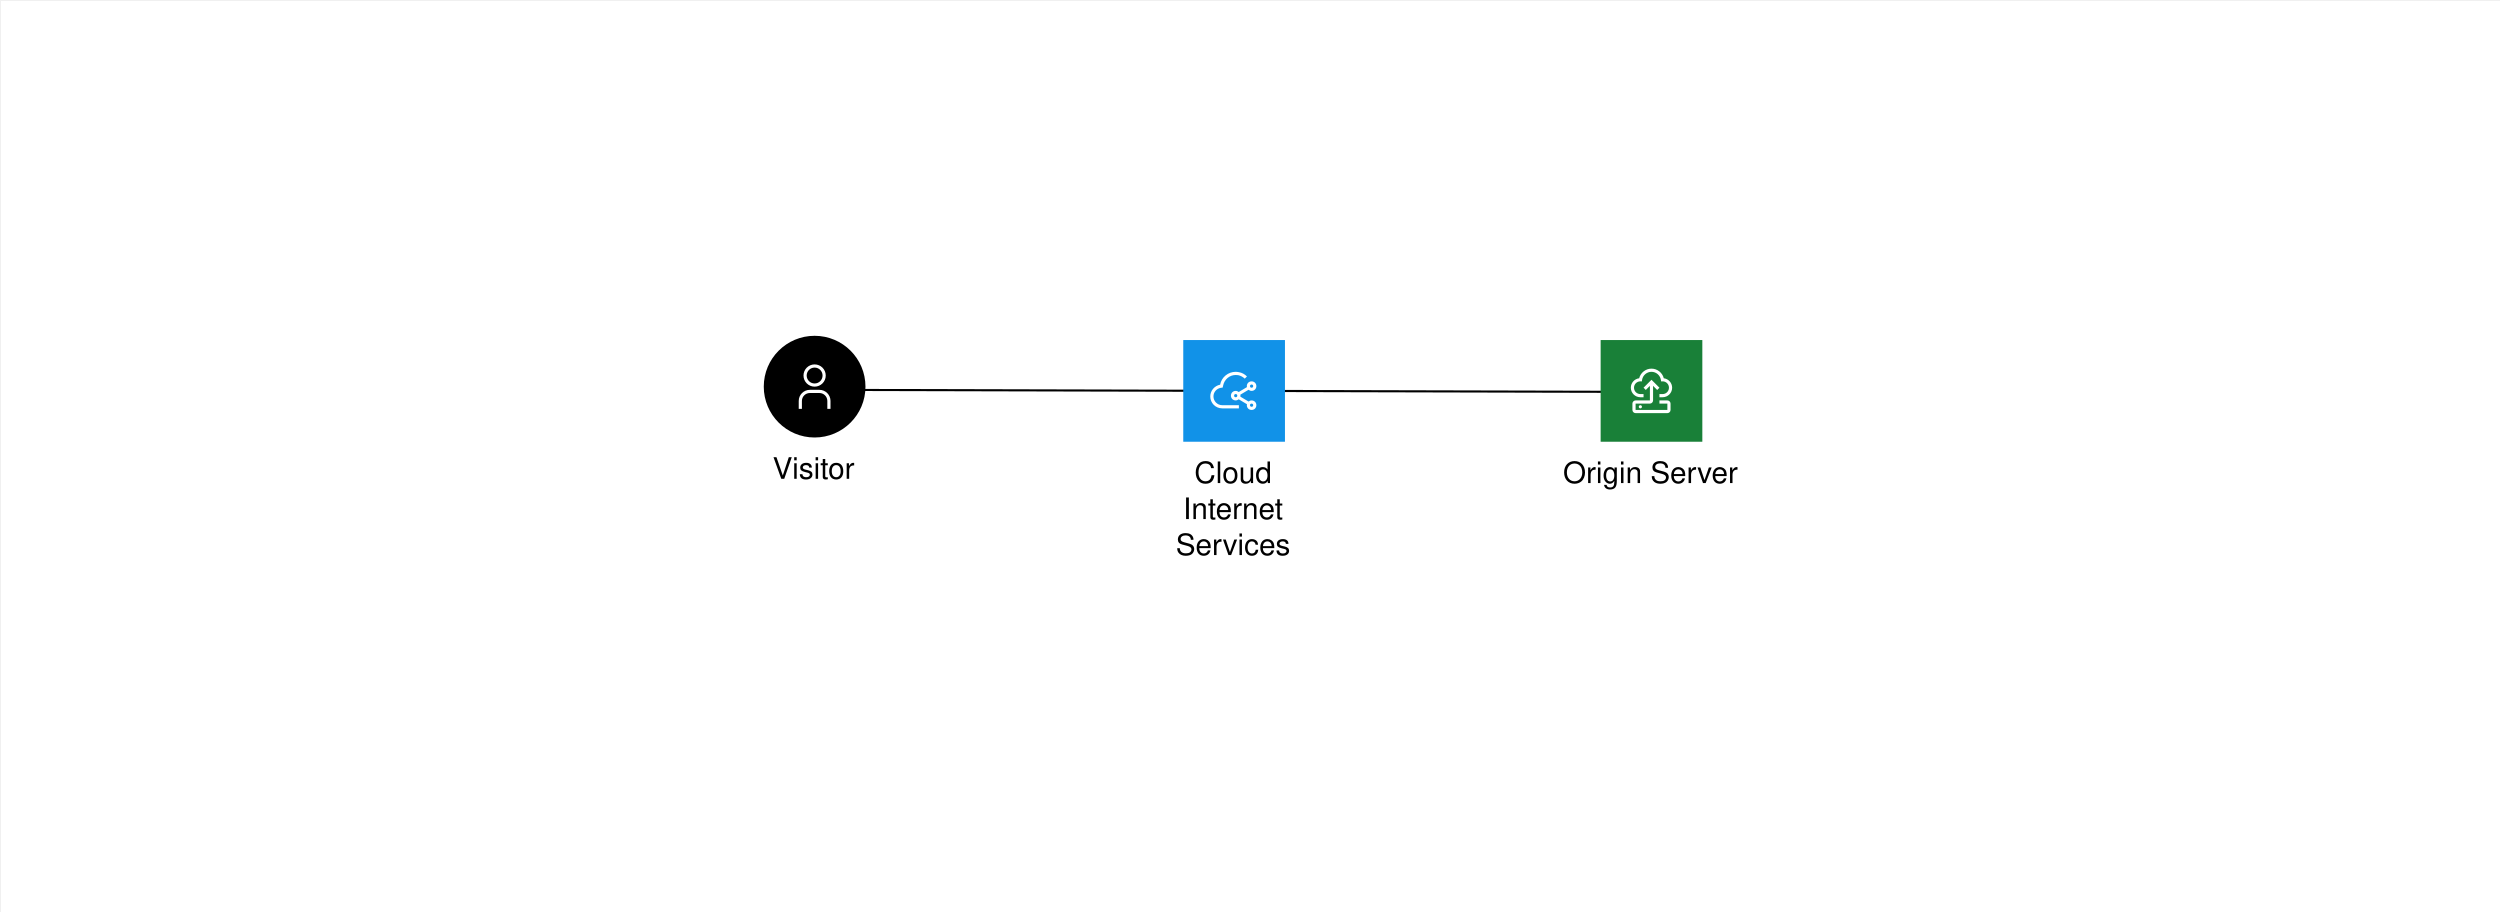
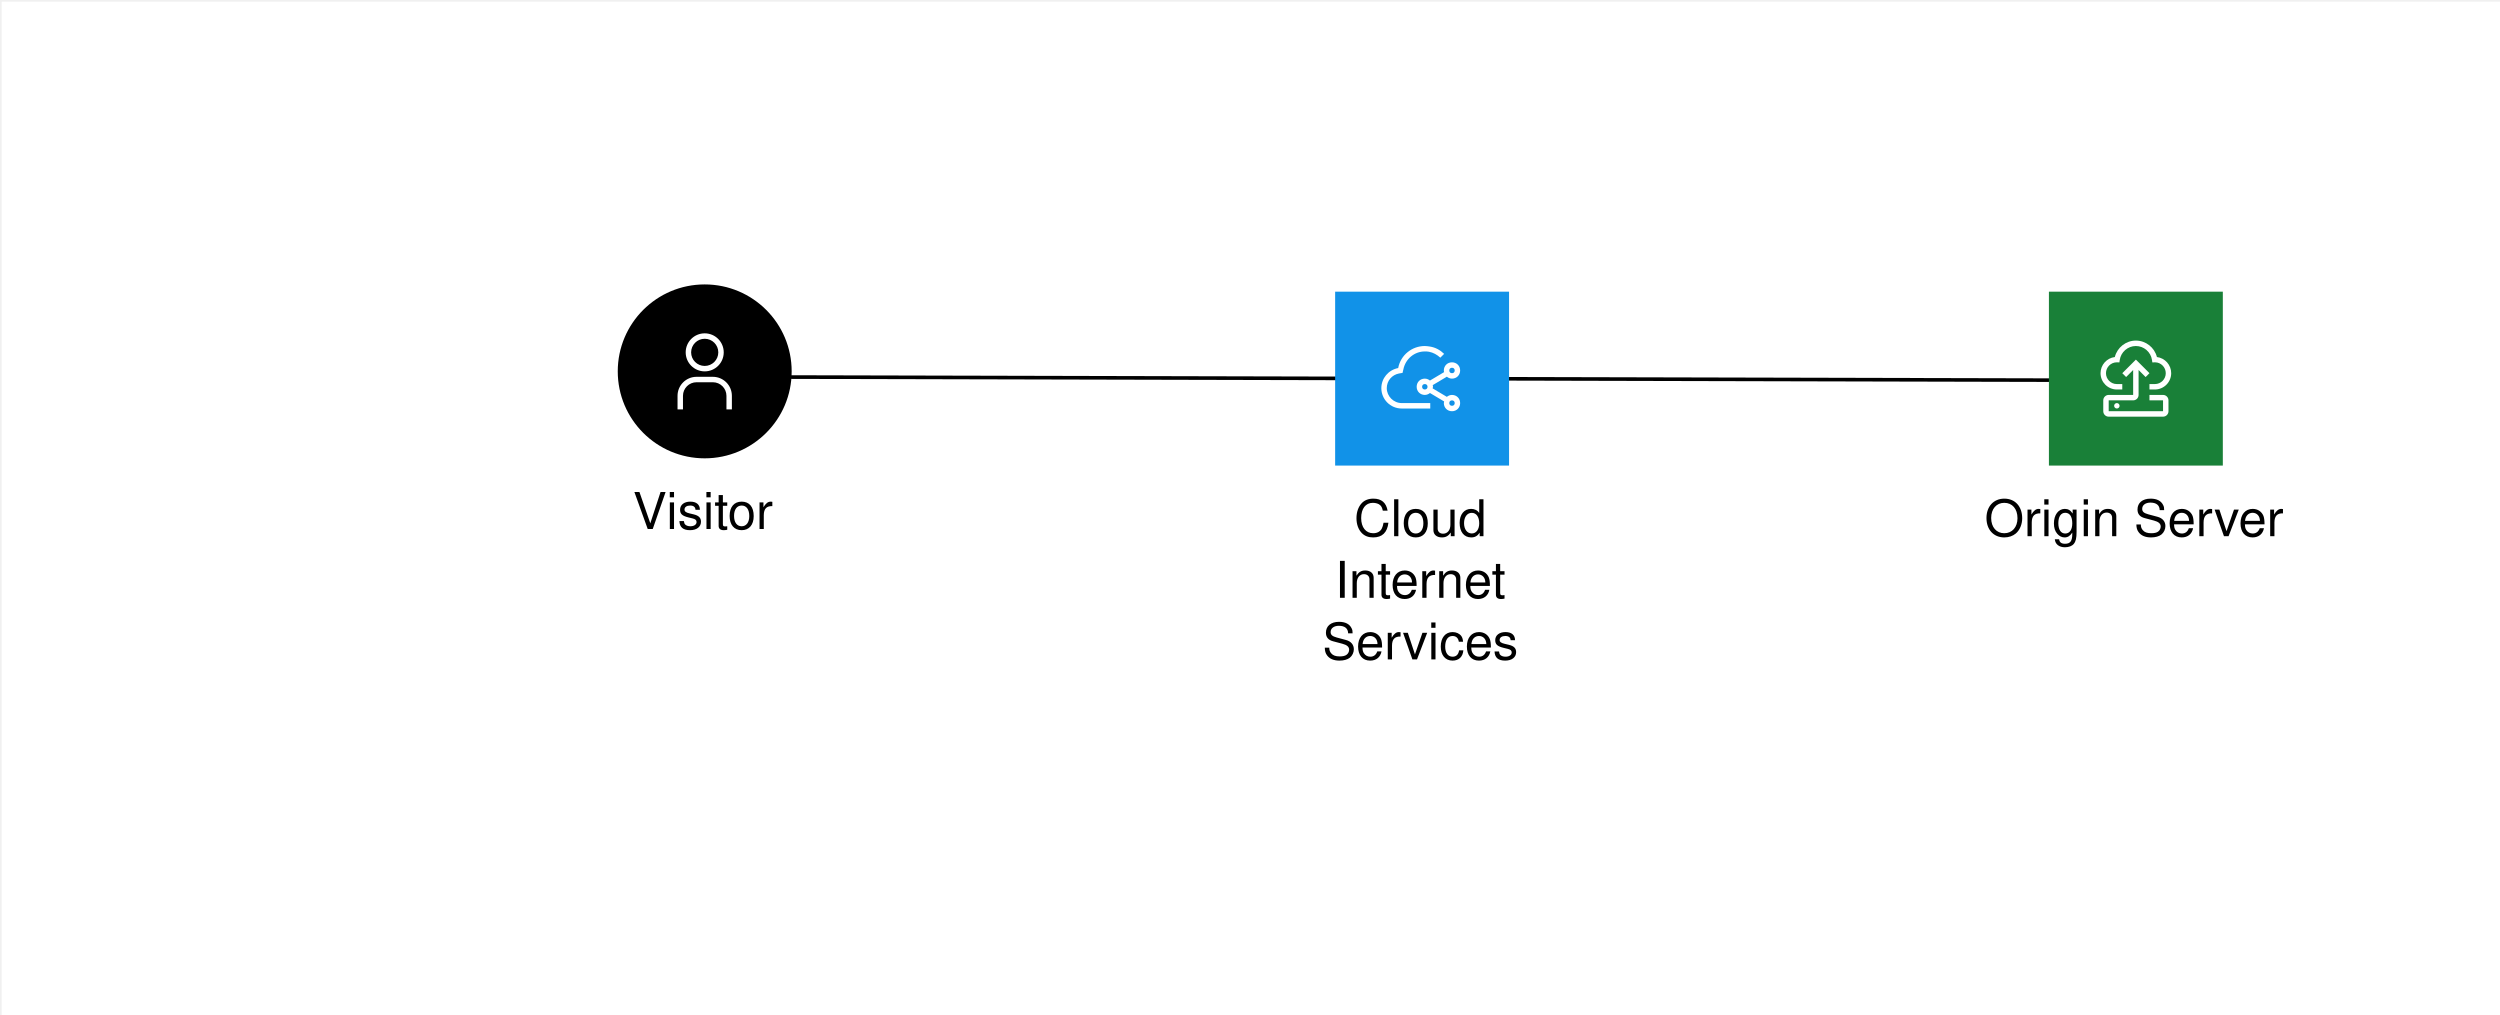
- <svg xmlns="http://www.w3.org/2000/svg" version="1.1" width="1180px" height="430px" viewBox="-0.5 -0.5 1180 430" content="&lt;mxfile host=&quot;Electron&quot; agent=&quot;Mozilla/5.0 (Macintosh; Intel Mac OS X 10_15_7) AppleWebKit/537.36 (KHTML, like Gecko) draw.io/25.0.2 Chrome/128.0.661.186 Electron/32.2.5 Safari/537.36&quot; version=&quot;25.0.2&quot; scale=&quot;1&quot; border=&quot;0&quot;&gt;&#10;  &lt;diagram name=&quot;Page-1&quot; id=&quot;8wTxipBLSAse1nOkmh9F&quot;&gt;&#10;    &lt;mxGraphModel dx=&quot;1821&quot; dy=&quot;2027&quot; grid=&quot;1&quot; gridSize=&quot;10&quot; guides=&quot;1&quot; tooltips=&quot;1&quot; connect=&quot;1&quot; arrows=&quot;1&quot; fold=&quot;1&quot; page=&quot;1&quot; pageScale=&quot;1&quot; pageWidth=&quot;850&quot; pageHeight=&quot;1100&quot; math=&quot;0&quot; shadow=&quot;0&quot;&gt;&#10;      &lt;root&gt;&#10;        &lt;mxCell id=&quot;0&quot; /&gt;&#10;        &lt;mxCell id=&quot;1&quot; parent=&quot;0&quot; /&gt;&#10;        &lt;mxCell id=&quot;o5gOb5EpJ8vd6yiIu7Q0-1&quot; value=&quot;&quot; style=&quot;rounded=0;whiteSpace=wrap;html=1;strokeColor=none;&quot; vertex=&quot;1&quot; parent=&quot;1&quot;&gt;&#10;          &lt;mxGeometry x=&quot;-330&quot; y=&quot;-130&quot; width=&quot;1180&quot; height=&quot;430&quot; as=&quot;geometry&quot; /&gt;&#10;        &lt;/mxCell&gt;&#10;        &lt;mxCell id=&quot;hN0CreysbBGn29C-ZNiO-8&quot; value=&quot;&quot; style=&quot;endArrow=none;html=1;rounded=0;&quot; parent=&quot;1&quot; edge=&quot;1&quot;&gt;&#10;          &lt;mxGeometry width=&quot;50&quot; height=&quot;50&quot; relative=&quot;1&quot; as=&quot;geometry&quot;&gt;&#10;            &lt;mxPoint x=&quot;47&quot; y=&quot;53.5&quot; as=&quot;sourcePoint&quot; /&gt;&#10;            &lt;mxPoint x=&quot;457&quot; y=&quot;54.5&quot; as=&quot;targetPoint&quot; /&gt;&#10;          &lt;/mxGeometry&gt;&#10;        &lt;/mxCell&gt;&#10;        &lt;mxCell id=&quot;hN0CreysbBGn29C-ZNiO-1&quot; value=&quot;Visitor&quot; style=&quot;shape=ellipse;fillColor=#000000;aspect=fixed;resizable=0;labelPosition=center;verticalLabelPosition=bottom;align=center;verticalAlign=top;strokeColor=none;fontSize=14;&quot; parent=&quot;1&quot; vertex=&quot;1&quot;&gt;&#10;          &lt;mxGeometry x=&quot;30&quot; y=&quot;28&quot; width=&quot;48&quot; height=&quot;48&quot; as=&quot;geometry&quot; /&gt;&#10;        &lt;/mxCell&gt;&#10;        &lt;mxCell id=&quot;hN0CreysbBGn29C-ZNiO-2&quot; value=&quot;&quot; style=&quot;fillColor=#ffffff;strokeColor=none;dashed=0;outlineConnect=0;html=1;labelPosition=center;verticalLabelPosition=bottom;verticalAlign=top;part=1;movable=0;resizable=0;rotatable=0;shape=mxgraph.ibm_cloud.user&quot; parent=&quot;hN0CreysbBGn29C-ZNiO-1&quot; vertex=&quot;1&quot;&gt;&#10;          &lt;mxGeometry width=&quot;24&quot; height=&quot;24&quot; relative=&quot;1&quot; as=&quot;geometry&quot;&gt;&#10;            &lt;mxPoint x=&quot;12&quot; y=&quot;12&quot; as=&quot;offset&quot; /&gt;&#10;          &lt;/mxGeometry&gt;&#10;        &lt;/mxCell&gt;&#10;        &lt;mxCell id=&quot;hN0CreysbBGn29C-ZNiO-3&quot; value=&quot;Cloud &amp;#xa;Internet &amp;#xa;Services&quot; style=&quot;shape=rect;fillColor=#1192E8;aspect=fixed;resizable=0;labelPosition=center;verticalLabelPosition=bottom;align=center;verticalAlign=top;strokeColor=none;fontSize=14;&quot; parent=&quot;1&quot; vertex=&quot;1&quot;&gt;&#10;          &lt;mxGeometry x=&quot;228&quot; y=&quot;30&quot; width=&quot;48&quot; height=&quot;48&quot; as=&quot;geometry&quot; /&gt;&#10;        &lt;/mxCell&gt;&#10;        &lt;mxCell id=&quot;hN0CreysbBGn29C-ZNiO-4&quot; value=&quot;&quot; style=&quot;fillColor=#ffffff;strokeColor=none;dashed=0;outlineConnect=0;html=1;labelPosition=center;verticalLabelPosition=bottom;verticalAlign=top;part=1;movable=0;resizable=0;rotatable=0;shape=mxgraph.ibm_cloud.ibm-cloud--internet-services&quot; parent=&quot;hN0CreysbBGn29C-ZNiO-3&quot; vertex=&quot;1&quot;&gt;&#10;          &lt;mxGeometry width=&quot;24&quot; height=&quot;24&quot; relative=&quot;1&quot; as=&quot;geometry&quot;&gt;&#10;            &lt;mxPoint x=&quot;12&quot; y=&quot;12&quot; as=&quot;offset&quot; /&gt;&#10;          &lt;/mxGeometry&gt;&#10;        &lt;/mxCell&gt;&#10;        &lt;mxCell id=&quot;hN0CreysbBGn29C-ZNiO-30&quot; value=&quot;Origin Server&amp;#xa;&quot; style=&quot;shape=rect;fillColor=#198038;aspect=fixed;resizable=0;labelPosition=center;verticalLabelPosition=bottom;align=center;verticalAlign=top;strokeColor=none;fontSize=14;&quot; parent=&quot;1&quot; vertex=&quot;1&quot;&gt;&#10;          &lt;mxGeometry x=&quot;425&quot; y=&quot;30&quot; width=&quot;48&quot; height=&quot;48&quot; as=&quot;geometry&quot; /&gt;&#10;        &lt;/mxCell&gt;&#10;        &lt;mxCell id=&quot;hN0CreysbBGn29C-ZNiO-31&quot; value=&quot;&quot; style=&quot;fillColor=#ffffff;strokeColor=none;dashed=0;outlineConnect=0;html=1;labelPosition=center;verticalLabelPosition=bottom;verticalAlign=top;part=1;movable=0;resizable=0;rotatable=0;shape=mxgraph.ibm_cloud.ibm-cloud--virtual-server-classic&quot; parent=&quot;hN0CreysbBGn29C-ZNiO-30&quot; vertex=&quot;1&quot;&gt;&#10;          &lt;mxGeometry width=&quot;24&quot; height=&quot;24&quot; relative=&quot;1&quot; as=&quot;geometry&quot;&gt;&#10;            &lt;mxPoint x=&quot;12&quot; y=&quot;12&quot; as=&quot;offset&quot; /&gt;&#10;          &lt;/mxGeometry&gt;&#10;        &lt;/mxCell&gt;&#10;      &lt;/root&gt;&#10;    &lt;/mxGraphModel&gt;&#10;  &lt;/diagram&gt;&#10;&lt;/mxfile&gt;&#10;" style="background-color: rgb(255, 255, 255);">
+ <svg xmlns="http://www.w3.org/2000/svg" version="1.1" width="690px" height="280px" viewBox="-0.5 -0.5 690 280" content="&lt;mxfile host=&quot;Electron&quot; agent=&quot;Mozilla/5.0 (Macintosh; Intel Mac OS X 10_15_7) AppleWebKit/537.36 (KHTML, like Gecko) draw.io/25.0.2 Chrome/128.0.661.186 Electron/32.2.5 Safari/537.36&quot; version=&quot;25.0.2&quot; scale=&quot;1&quot; border=&quot;0&quot;&gt;&#10;  &lt;diagram name=&quot;Page-1&quot; id=&quot;8wTxipBLSAse1nOkmh9F&quot;&gt;&#10;    &lt;mxGraphModel dx=&quot;1578&quot; dy=&quot;1795&quot; grid=&quot;1&quot; gridSize=&quot;10&quot; guides=&quot;1&quot; tooltips=&quot;1&quot; connect=&quot;1&quot; arrows=&quot;1&quot; fold=&quot;1&quot; page=&quot;1&quot; pageScale=&quot;1&quot; pageWidth=&quot;850&quot; pageHeight=&quot;1100&quot; math=&quot;0&quot; shadow=&quot;0&quot;&gt;&#10;      &lt;root&gt;&#10;        &lt;mxCell id=&quot;0&quot; /&gt;&#10;        &lt;mxCell id=&quot;1&quot; parent=&quot;0&quot; /&gt;&#10;        &lt;mxCell id=&quot;QcOJfTC1yNpDE1mu7pPE-1&quot; value=&quot;&quot; style=&quot;rounded=0;whiteSpace=wrap;html=1;strokeColor=none;&quot; vertex=&quot;1&quot; parent=&quot;1&quot;&gt;&#10;          &lt;mxGeometry x=&quot;-140&quot; y=&quot;-50&quot; width=&quot;690&quot; height=&quot;280&quot; as=&quot;geometry&quot; /&gt;&#10;        &lt;/mxCell&gt;&#10;        &lt;mxCell id=&quot;hN0CreysbBGn29C-ZNiO-8&quot; value=&quot;&quot; style=&quot;endArrow=none;html=1;rounded=0;&quot; parent=&quot;1&quot; edge=&quot;1&quot;&gt;&#10;          &lt;mxGeometry width=&quot;50&quot; height=&quot;50&quot; relative=&quot;1&quot; as=&quot;geometry&quot;&gt;&#10;            &lt;mxPoint x=&quot;47&quot; y=&quot;53.5&quot; as=&quot;sourcePoint&quot; /&gt;&#10;            &lt;mxPoint x=&quot;457&quot; y=&quot;54.5&quot; as=&quot;targetPoint&quot; /&gt;&#10;          &lt;/mxGeometry&gt;&#10;        &lt;/mxCell&gt;&#10;        &lt;mxCell id=&quot;hN0CreysbBGn29C-ZNiO-1&quot; value=&quot;Visitor&quot; style=&quot;shape=ellipse;fillColor=#000000;aspect=fixed;resizable=0;labelPosition=center;verticalLabelPosition=bottom;align=center;verticalAlign=top;strokeColor=none;fontSize=14;&quot; parent=&quot;1&quot; vertex=&quot;1&quot;&gt;&#10;          &lt;mxGeometry x=&quot;30&quot; y=&quot;28&quot; width=&quot;48&quot; height=&quot;48&quot; as=&quot;geometry&quot; /&gt;&#10;        &lt;/mxCell&gt;&#10;        &lt;mxCell id=&quot;hN0CreysbBGn29C-ZNiO-2&quot; value=&quot;&quot; style=&quot;fillColor=#ffffff;strokeColor=none;dashed=0;outlineConnect=0;html=1;labelPosition=center;verticalLabelPosition=bottom;verticalAlign=top;part=1;movable=0;resizable=0;rotatable=0;shape=mxgraph.ibm_cloud.user&quot; parent=&quot;hN0CreysbBGn29C-ZNiO-1&quot; vertex=&quot;1&quot;&gt;&#10;          &lt;mxGeometry width=&quot;24&quot; height=&quot;24&quot; relative=&quot;1&quot; as=&quot;geometry&quot;&gt;&#10;            &lt;mxPoint x=&quot;12&quot; y=&quot;12&quot; as=&quot;offset&quot; /&gt;&#10;          &lt;/mxGeometry&gt;&#10;        &lt;/mxCell&gt;&#10;        &lt;mxCell id=&quot;hN0CreysbBGn29C-ZNiO-3&quot; value=&quot;Cloud &amp;#xa;Internet &amp;#xa;Services&quot; style=&quot;shape=rect;fillColor=#1192E8;aspect=fixed;resizable=0;labelPosition=center;verticalLabelPosition=bottom;align=center;verticalAlign=top;strokeColor=none;fontSize=14;&quot; parent=&quot;1&quot; vertex=&quot;1&quot;&gt;&#10;          &lt;mxGeometry x=&quot;228&quot; y=&quot;30&quot; width=&quot;48&quot; height=&quot;48&quot; as=&quot;geometry&quot; /&gt;&#10;        &lt;/mxCell&gt;&#10;        &lt;mxCell id=&quot;hN0CreysbBGn29C-ZNiO-4&quot; value=&quot;&quot; style=&quot;fillColor=#ffffff;strokeColor=none;dashed=0;outlineConnect=0;html=1;labelPosition=center;verticalLabelPosition=bottom;verticalAlign=top;part=1;movable=0;resizable=0;rotatable=0;shape=mxgraph.ibm_cloud.ibm-cloud--internet-services&quot; parent=&quot;hN0CreysbBGn29C-ZNiO-3&quot; vertex=&quot;1&quot;&gt;&#10;          &lt;mxGeometry width=&quot;24&quot; height=&quot;24&quot; relative=&quot;1&quot; as=&quot;geometry&quot;&gt;&#10;            &lt;mxPoint x=&quot;12&quot; y=&quot;12&quot; as=&quot;offset&quot; /&gt;&#10;          &lt;/mxGeometry&gt;&#10;        &lt;/mxCell&gt;&#10;        &lt;mxCell id=&quot;hN0CreysbBGn29C-ZNiO-30&quot; value=&quot;Origin Server&amp;#xa;&quot; style=&quot;shape=rect;fillColor=#198038;aspect=fixed;resizable=0;labelPosition=center;verticalLabelPosition=bottom;align=center;verticalAlign=top;strokeColor=none;fontSize=14;&quot; parent=&quot;1&quot; vertex=&quot;1&quot;&gt;&#10;          &lt;mxGeometry x=&quot;425&quot; y=&quot;30&quot; width=&quot;48&quot; height=&quot;48&quot; as=&quot;geometry&quot; /&gt;&#10;        &lt;/mxCell&gt;&#10;        &lt;mxCell id=&quot;hN0CreysbBGn29C-ZNiO-31&quot; value=&quot;&quot; style=&quot;fillColor=#ffffff;strokeColor=none;dashed=0;outlineConnect=0;html=1;labelPosition=center;verticalLabelPosition=bottom;verticalAlign=top;part=1;movable=0;resizable=0;rotatable=0;shape=mxgraph.ibm_cloud.ibm-cloud--virtual-server-classic&quot; parent=&quot;hN0CreysbBGn29C-ZNiO-30&quot; vertex=&quot;1&quot;&gt;&#10;          &lt;mxGeometry width=&quot;24&quot; height=&quot;24&quot; relative=&quot;1&quot; as=&quot;geometry&quot;&gt;&#10;            &lt;mxPoint x=&quot;12&quot; y=&quot;12&quot; as=&quot;offset&quot; /&gt;&#10;          &lt;/mxGeometry&gt;&#10;        &lt;/mxCell&gt;&#10;      &lt;/root&gt;&#10;    &lt;/mxGraphModel&gt;&#10;  &lt;/diagram&gt;&#10;&lt;/mxfile&gt;&#10;" style="background-color: rgb(255, 255, 255);">
  <defs />
  <rect fill="#ffffff" width="100%" height="100%" x="0" y="0" />
  <g>
    <g data-cell-id="0">
      <g data-cell-id="1">
-         <g data-cell-id="o5gOb5EpJ8vd6yiIu7Q0-1">
+         <g data-cell-id="QcOJfTC1yNpDE1mu7pPE-1">
          <g>
-             <rect x="0" y="0" width="1180" height="430" fill="rgb(255, 255, 255)" stroke="none" pointer-events="all" />
+             <rect x="0" y="0" width="690" height="280" fill="rgb(255, 255, 255)" stroke="none" pointer-events="all" />
          </g>
        </g>
        <g data-cell-id="hN0CreysbBGn29C-ZNiO-8">
          <g>
-             <path d="M 377 183.5 L 787 184.5" fill="none" stroke="rgb(0, 0, 0)" stroke-miterlimit="10" pointer-events="stroke" />
+             <path d="M 187 103.5 L 597 104.5" fill="none" stroke="rgb(0, 0, 0)" stroke-miterlimit="10" pointer-events="stroke" />
          </g>
        </g>
        <g data-cell-id="hN0CreysbBGn29C-ZNiO-1">
          <g>
-             <ellipse cx="384" cy="182" rx="24" ry="24" fill="#000000" stroke="none" pointer-events="all" />
+             <ellipse cx="194" cy="102" rx="24" ry="24" fill="#000000" stroke="none" pointer-events="all" />
          </g>
          <g>
            <g fill="rgb(0, 0, 0)" font-family="&quot;Helvetica&quot;" text-anchor="middle" font-size="14px">
-               <text x="383.5" y="225.5">Visitor</text>
+               <text x="193.5" y="145.5">Visitor</text>
            </g>
          </g>
          <g data-cell-id="hN0CreysbBGn29C-ZNiO-2">
            <g>
-               <rect x="372" y="170" width="24" height="24" fill="none" stroke="none" pointer-events="all" />
-               <rect x="372" y="170" width="0" height="0" fill="none" stroke="none" pointer-events="all" />
-               <path d="M 384 173 C 386.07 173 387.75 174.68 387.75 176.75 C 387.75 178.82 386.07 180.5 384 180.5 C 381.93 180.5 380.25 178.82 380.25 176.75 C 380.25 174.68 381.93 173 384 173 M 384 171.5 C 381.1 171.5 378.75 173.85 378.75 176.75 C 378.75 179.65 381.1 182 384 182 C 386.9 182 389.25 179.65 389.25 176.75 C 389.25 173.85 386.9 171.5 384 171.5 Z M 391.5 192.5 L 390 192.5 L 390 188.75 C 390 186.68 388.32 185 386.25 185 L 381.75 185 C 379.68 185 378 186.68 378 188.75 L 378 192.5 L 376.5 192.5 L 376.5 188.75 C 376.5 185.85 378.85 183.5 381.75 183.5 L 386.25 183.5 C 389.15 183.5 391.5 185.85 391.5 188.75 Z" fill="#ffffff" stroke="none" pointer-events="all" />
+               <rect x="182" y="90" width="24" height="24" fill="none" stroke="none" pointer-events="all" />
+               <rect x="182" y="90" width="0" height="0" fill="none" stroke="none" pointer-events="all" />
+               <path d="M 194 93 C 196.07 93 197.75 94.68 197.75 96.75 C 197.75 98.82 196.07 100.5 194 100.5 C 191.93 100.5 190.25 98.82 190.25 96.75 C 190.25 94.68 191.93 93 194 93 M 194 91.5 C 191.1 91.5 188.75 93.85 188.75 96.75 C 188.75 99.65 191.1 102 194 102 C 196.9 102 199.25 99.65 199.25 96.75 C 199.25 93.85 196.9 91.5 194 91.5 Z M 201.5 112.5 L 200 112.5 L 200 108.75 C 200 106.68 198.32 105 196.25 105 L 191.75 105 C 189.68 105 188 106.68 188 108.75 L 188 112.5 L 186.5 112.5 L 186.5 108.75 C 186.5 105.85 188.85 103.5 191.75 103.5 L 196.25 103.5 C 199.15 103.5 201.5 105.85 201.5 108.75 Z" fill="#ffffff" stroke="none" pointer-events="all" />
            </g>
          </g>
        </g>
        <g data-cell-id="hN0CreysbBGn29C-ZNiO-3">
          <g>
-             <rect x="558" y="160" width="48" height="48" fill="#1192e8" stroke="none" pointer-events="all" />
+             <rect x="368" y="80" width="48" height="48" fill="#1192e8" stroke="none" pointer-events="all" />
          </g>
          <g>
            <g fill="rgb(0, 0, 0)" font-family="&quot;Helvetica&quot;" text-anchor="middle" font-size="14px">
-               <text x="581.5" y="227.5">Cloud </text>
-               <text x="581.5" y="244.5">Internet </text>
-               <text x="581.5" y="261.5">Services</text>
+               <text x="391.5" y="147.5">Cloud </text>
+               <text x="391.5" y="164.5">Internet </text>
+               <text x="391.5" y="181.5">Services</text>
            </g>
          </g>
          <g data-cell-id="hN0CreysbBGn29C-ZNiO-4">
            <g>
-               <rect x="570" y="172" width="24" height="24" fill="none" stroke="none" pointer-events="all" />
-               <rect x="570" y="172" width="0" height="0" fill="none" stroke="none" pointer-events="all" />
-               <path d="M 590.25 188.5 C 589.72 188.5 589.2 188.72 588.82 189.03 L 584.93 186.7 C 584.93 186.55 585 186.4 585 186.25 C 585 186.1 585 185.95 584.93 185.8 L 588.82 183.47 C 589.2 183.78 589.72 184 590.25 184 C 591.53 184 592.5 183.03 592.5 181.75 C 592.5 180.47 591.53 179.5 590.25 179.5 C 588.97 179.5 588 180.47 588 181.75 C 588 181.9 588 182.05 588.07 182.2 L 584.18 184.53 C 583.8 184.22 583.28 184 582.75 184 C 581.47 184 580.5 184.97 580.5 186.25 C 580.5 187.53 581.47 188.5 582.75 188.5 C 583.28 188.5 583.8 188.28 584.18 187.97 L 588.07 190.3 C 588.07 190.45 588 190.6 588 190.75 C 588 192.03 588.97 193 590.25 193 C 591.53 193 592.5 192.03 592.5 190.75 C 592.5 189.47 591.53 188.5 590.25 188.5 Z M 590.25 181 C 590.7 181 591 181.3 591 181.75 C 591 182.2 590.7 182.5 590.25 182.5 C 589.8 182.5 589.5 182.2 589.5 181.75 C 589.5 181.3 589.8 181 590.25 181 Z M 582.75 187 C 582.3 187 582 186.7 582 186.25 C 582 185.8 582.3 185.5 582.75 185.5 C 583.2 185.5 583.5 185.8 583.5 186.25 C 583.5 186.7 583.2 187 582.75 187 Z M 590.25 191.5 C 589.8 191.5 589.5 191.2 589.5 190.75 C 589.5 190.3 589.8 190 590.25 190 C 590.7 190 591 190.3 591 190.75 C 591 191.2 590.7 191.5 590.25 191.5 Z" fill="#ffffff" stroke="none" pointer-events="all" />
-               <path d="M 584.25 190.75 L 576.38 190.75 C 574.13 190.75 572.25 188.88 572.25 186.63 C 572.25 184.6 573.68 182.95 575.63 182.57 L 576.6 182.43 L 576.82 181.45 C 577.43 178.53 579.9 176.5 582.75 176.5 C 583.13 176.5 583.5 176.5 583.88 176.57 C 585.07 176.8 586.13 177.4 587.03 178.22 L 588.07 177.18 C 587.03 176.13 585.68 175.38 584.18 175.15 C 583.72 175.07 583.2 175 582.75 175 C 579.22 175 576.07 177.47 575.4 181.07 C 572.7 181.6 570.75 183.93 570.75 186.63 C 570.75 189.7 573.22 192.25 576.38 192.25 L 584.25 192.25 L 584.25 190.75 Z" fill="#ffffff" stroke="none" pointer-events="all" />
+               <rect x="380" y="92" width="24" height="24" fill="none" stroke="none" pointer-events="all" />
+               <rect x="380" y="92" width="0" height="0" fill="none" stroke="none" pointer-events="all" />
+               <path d="M 400.25 108.5 C 399.72 108.5 399.2 108.72 398.83 109.03 L 394.92 106.7 C 394.92 106.55 395 106.4 395 106.25 C 395 106.1 395 105.95 394.92 105.8 L 398.83 103.47 C 399.2 103.78 399.72 104 400.25 104 C 401.53 104 402.5 103.03 402.5 101.75 C 402.5 100.47 401.53 99.5 400.25 99.5 C 398.97 99.5 398 100.47 398 101.75 C 398 101.9 398 102.05 398.08 102.2 L 394.17 104.53 C 393.8 104.22 393.28 104 392.75 104 C 391.47 104 390.5 104.97 390.5 106.25 C 390.5 107.53 391.47 108.5 392.75 108.5 C 393.28 108.5 393.8 108.28 394.17 107.97 L 398.08 110.3 C 398.08 110.45 398 110.6 398 110.75 C 398 112.03 398.97 113 400.25 113 C 401.53 113 402.5 112.03 402.5 110.75 C 402.5 109.47 401.53 108.5 400.25 108.5 Z M 400.25 101 C 400.7 101 401 101.3 401 101.75 C 401 102.2 400.7 102.5 400.25 102.5 C 399.8 102.5 399.5 102.2 399.5 101.75 C 399.5 101.3 399.8 101 400.25 101 Z M 392.75 107 C 392.3 107 392 106.7 392 106.25 C 392 105.8 392.3 105.5 392.75 105.5 C 393.2 105.5 393.5 105.8 393.5 106.25 C 393.5 106.7 393.2 107 392.75 107 Z M 400.25 111.5 C 399.8 111.5 399.5 111.2 399.5 110.75 C 399.5 110.3 399.8 110 400.25 110 C 400.7 110 401 110.3 401 110.75 C 401 111.2 400.7 111.5 400.25 111.5 Z" fill="#ffffff" stroke="none" pointer-events="all" />
+               <path d="M 394.25 110.75 L 386.38 110.75 C 384.13 110.75 382.25 108.88 382.25 106.63 C 382.25 104.6 383.67 102.95 385.63 102.58 L 386.6 102.42 L 386.83 101.45 C 387.42 98.53 389.9 96.5 392.75 96.5 C 393.13 96.5 393.5 96.5 393.88 96.58 C 395.08 96.8 396.13 97.4 397.03 98.22 L 398.08 97.17 C 397.03 96.13 395.67 95.38 394.17 95.15 C 393.72 95.08 393.2 95 392.75 95 C 389.22 95 386.08 97.47 385.4 101.08 C 382.7 101.6 380.75 103.92 380.75 106.63 C 380.75 109.7 383.22 112.25 386.38 112.25 L 394.25 112.25 L 394.25 110.75 Z" fill="#ffffff" stroke="none" pointer-events="all" />
            </g>
          </g>
        </g>
        <g data-cell-id="hN0CreysbBGn29C-ZNiO-30">
          <g>
-             <rect x="755" y="160" width="48" height="48" fill="#198038" stroke="none" pointer-events="all" />
+             <rect x="565" y="80" width="48" height="48" fill="#198038" stroke="none" pointer-events="all" />
          </g>
          <g>
            <g fill="rgb(0, 0, 0)" font-family="&quot;Helvetica&quot;" text-anchor="middle" font-size="14px">
-               <text x="778.5" y="227.5">Origin Server</text>
+               <text x="588.5" y="147.5">Origin Server</text>
            </g>
          </g>
          <g data-cell-id="hN0CreysbBGn29C-ZNiO-31">
            <g>
-               <rect x="767" y="172" width="24" height="24" fill="none" stroke="none" pointer-events="all" />
-               <rect x="767" y="172" width="0" height="0" fill="none" stroke="none" pointer-events="all" />
-               <ellipse cx="773.75" cy="191.5" rx="0.75" ry="0.75" fill="#ffffff" stroke="none" pointer-events="all" />
-               <path d="M 786.5 188.5 L 782.75 188.5 L 782.75 190 L 786.5 190 L 786.5 193 L 771.5 193 L 771.5 190 L 778.25 190 C 779.07 190 779.75 189.32 779.75 188.5 L 779.75 181.62 L 781.69 183.57 L 782.75 182.5 L 779 178.75 L 775.25 182.5 L 776.31 183.56 L 778.25 181.62 L 778.25 188.5 L 771.5 188.5 C 770.68 188.5 770 189.18 770 190 L 770 193 C 770 193.82 770.68 194.5 771.5 194.5 L 786.5 194.5 C 787.32 194.5 788 193.82 788 193 L 788 190 C 788 189.18 787.32 188.5 786.5 188.5 Z" fill="#ffffff" stroke="none" pointer-events="all" />
-               <path d="M 784.81 178.04 C 784.15 175.41 781.75 173.5 779 173.5 C 776.25 173.5 773.85 175.41 773.19 178.04 C 770.97 178.32 769.25 180.21 769.25 182.5 C 769.25 184.98 771.27 187 773.75 187 L 775.25 187 L 775.25 185.5 L 773.75 185.5 C 772.09 185.5 770.75 184.16 770.75 182.5 C 770.75 180.86 772.08 179.52 773.71 179.5 L 774.45 179.51 L 774.55 178.86 C 774.87 176.66 776.78 175 779 175 C 781.22 175 783.13 176.66 783.45 178.86 L 783.54 179.52 L 784.2 179.51 L 784.3 179.5 C 785.93 179.52 787.25 180.86 787.25 182.5 C 787.25 184.16 785.91 185.5 784.25 185.5 L 782.75 185.5 L 782.75 187 L 784.25 187 C 786.73 187 788.75 184.98 788.75 182.5 C 788.75 180.21 787.03 178.32 784.81 178.04 Z" fill="#ffffff" stroke="none" pointer-events="all" />
+               <rect x="577" y="92" width="24" height="24" fill="none" stroke="none" pointer-events="all" />
+               <rect x="577" y="92" width="0" height="0" fill="none" stroke="none" pointer-events="all" />
+               <ellipse cx="583.75" cy="111.5" rx="0.75" ry="0.75" fill="#ffffff" stroke="none" pointer-events="all" />
+               <path d="M 596.5 108.5 L 592.75 108.5 L 592.75 110 L 596.5 110 L 596.5 113 L 581.5 113 L 581.5 110 L 588.25 110 C 589.08 110 589.75 109.33 589.75 108.5 L 589.75 101.62 L 591.69 103.57 L 592.75 102.5 L 589 98.75 L 585.25 102.5 L 586.31 103.56 L 588.25 101.62 L 588.25 108.5 L 581.5 108.5 C 580.67 108.5 580 109.17 580 110 L 580 113 C 580 113.83 580.67 114.5 581.5 114.5 L 596.5 114.5 C 597.33 114.5 598 113.83 598 113 L 598 110 C 598 109.17 597.33 108.5 596.5 108.5 Z" fill="#ffffff" stroke="none" pointer-events="all" />
+               <path d="M 594.81 98.04 C 594.15 95.41 591.75 93.5 589 93.5 C 586.25 93.5 583.85 95.41 583.19 98.04 C 580.97 98.32 579.25 100.21 579.25 102.5 C 579.25 104.98 581.27 107 583.75 107 L 585.25 107 L 585.25 105.5 L 583.75 105.5 C 582.09 105.5 580.75 104.16 580.75 102.5 C 580.75 100.86 582.08 99.52 583.71 99.5 L 584.45 99.52 L 584.55 98.86 C 584.87 96.66 586.78 95 589 95 C 591.22 95 593.13 96.66 593.45 98.86 L 593.54 99.52 L 594.2 99.51 L 594.3 99.5 C 595.93 99.52 597.25 100.86 597.25 102.5 C 597.25 104.16 595.91 105.5 594.25 105.5 L 592.75 105.5 L 592.75 107 L 594.25 107 C 596.73 107 598.75 104.98 598.75 102.5 C 598.75 100.21 597.03 98.32 594.81 98.04 Z" fill="#ffffff" stroke="none" pointer-events="all" />
            </g>
          </g>
        </g>
      </g>
    </g>
  </g>
</svg>
